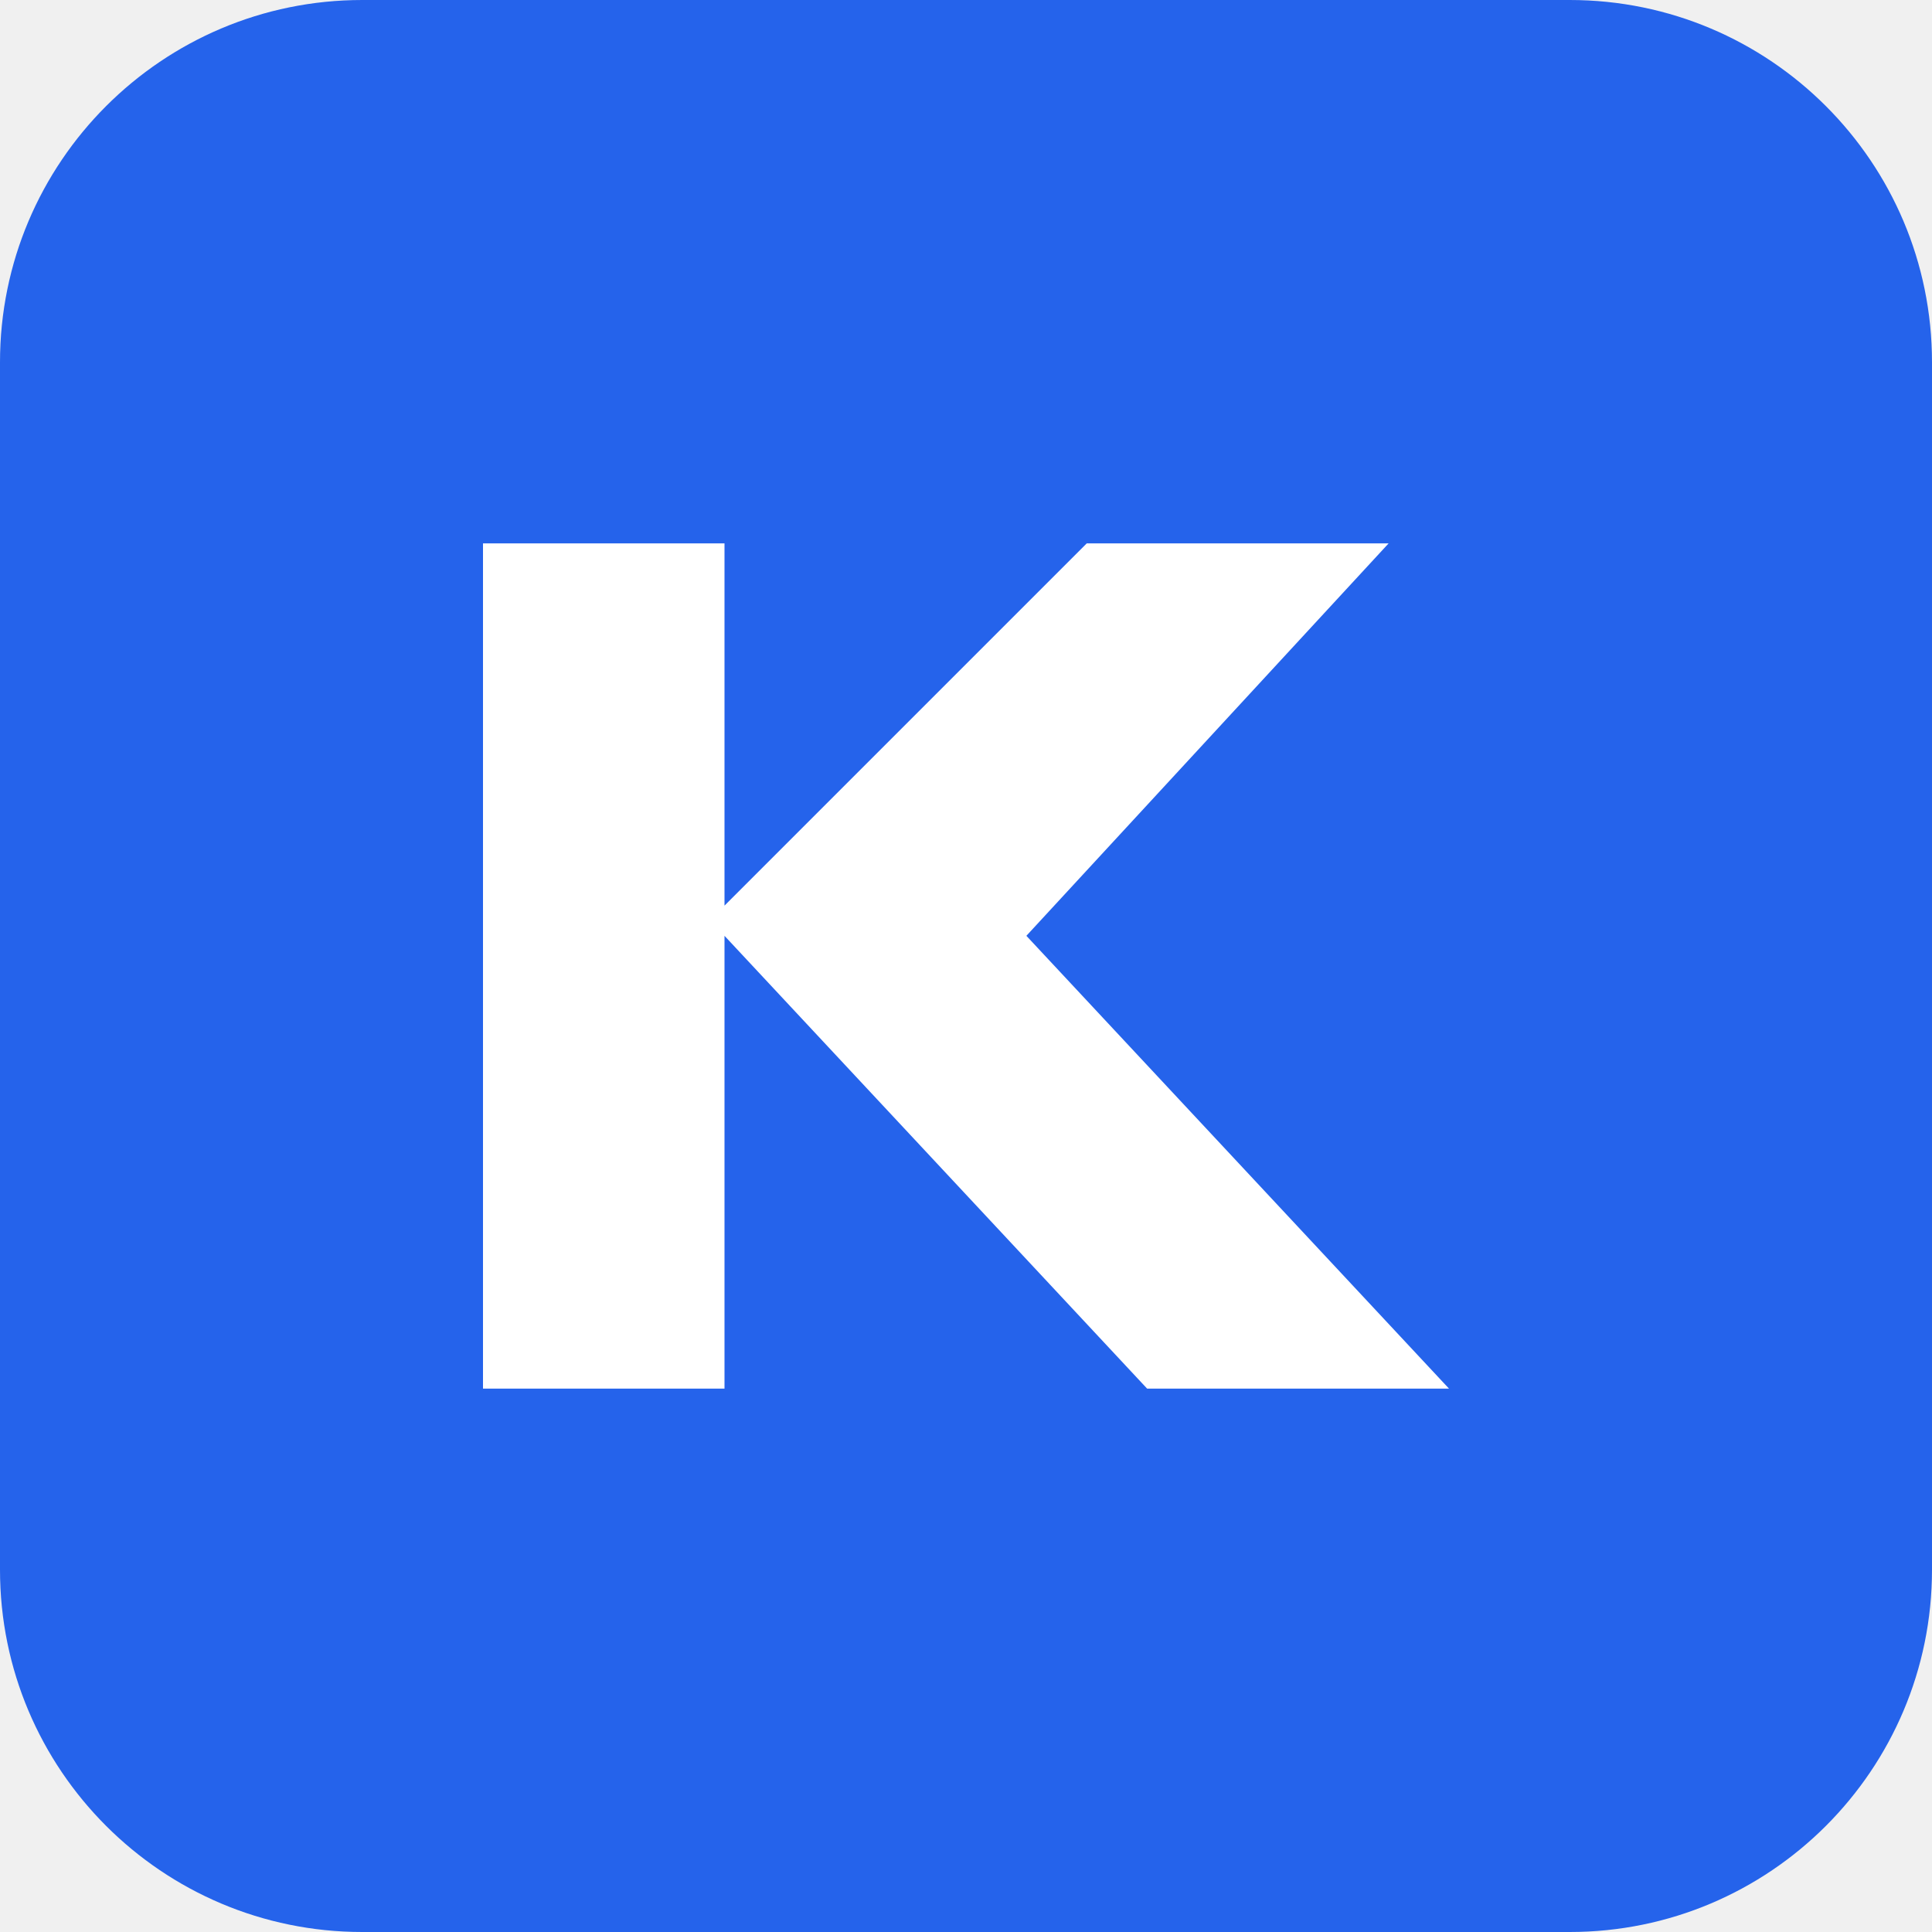
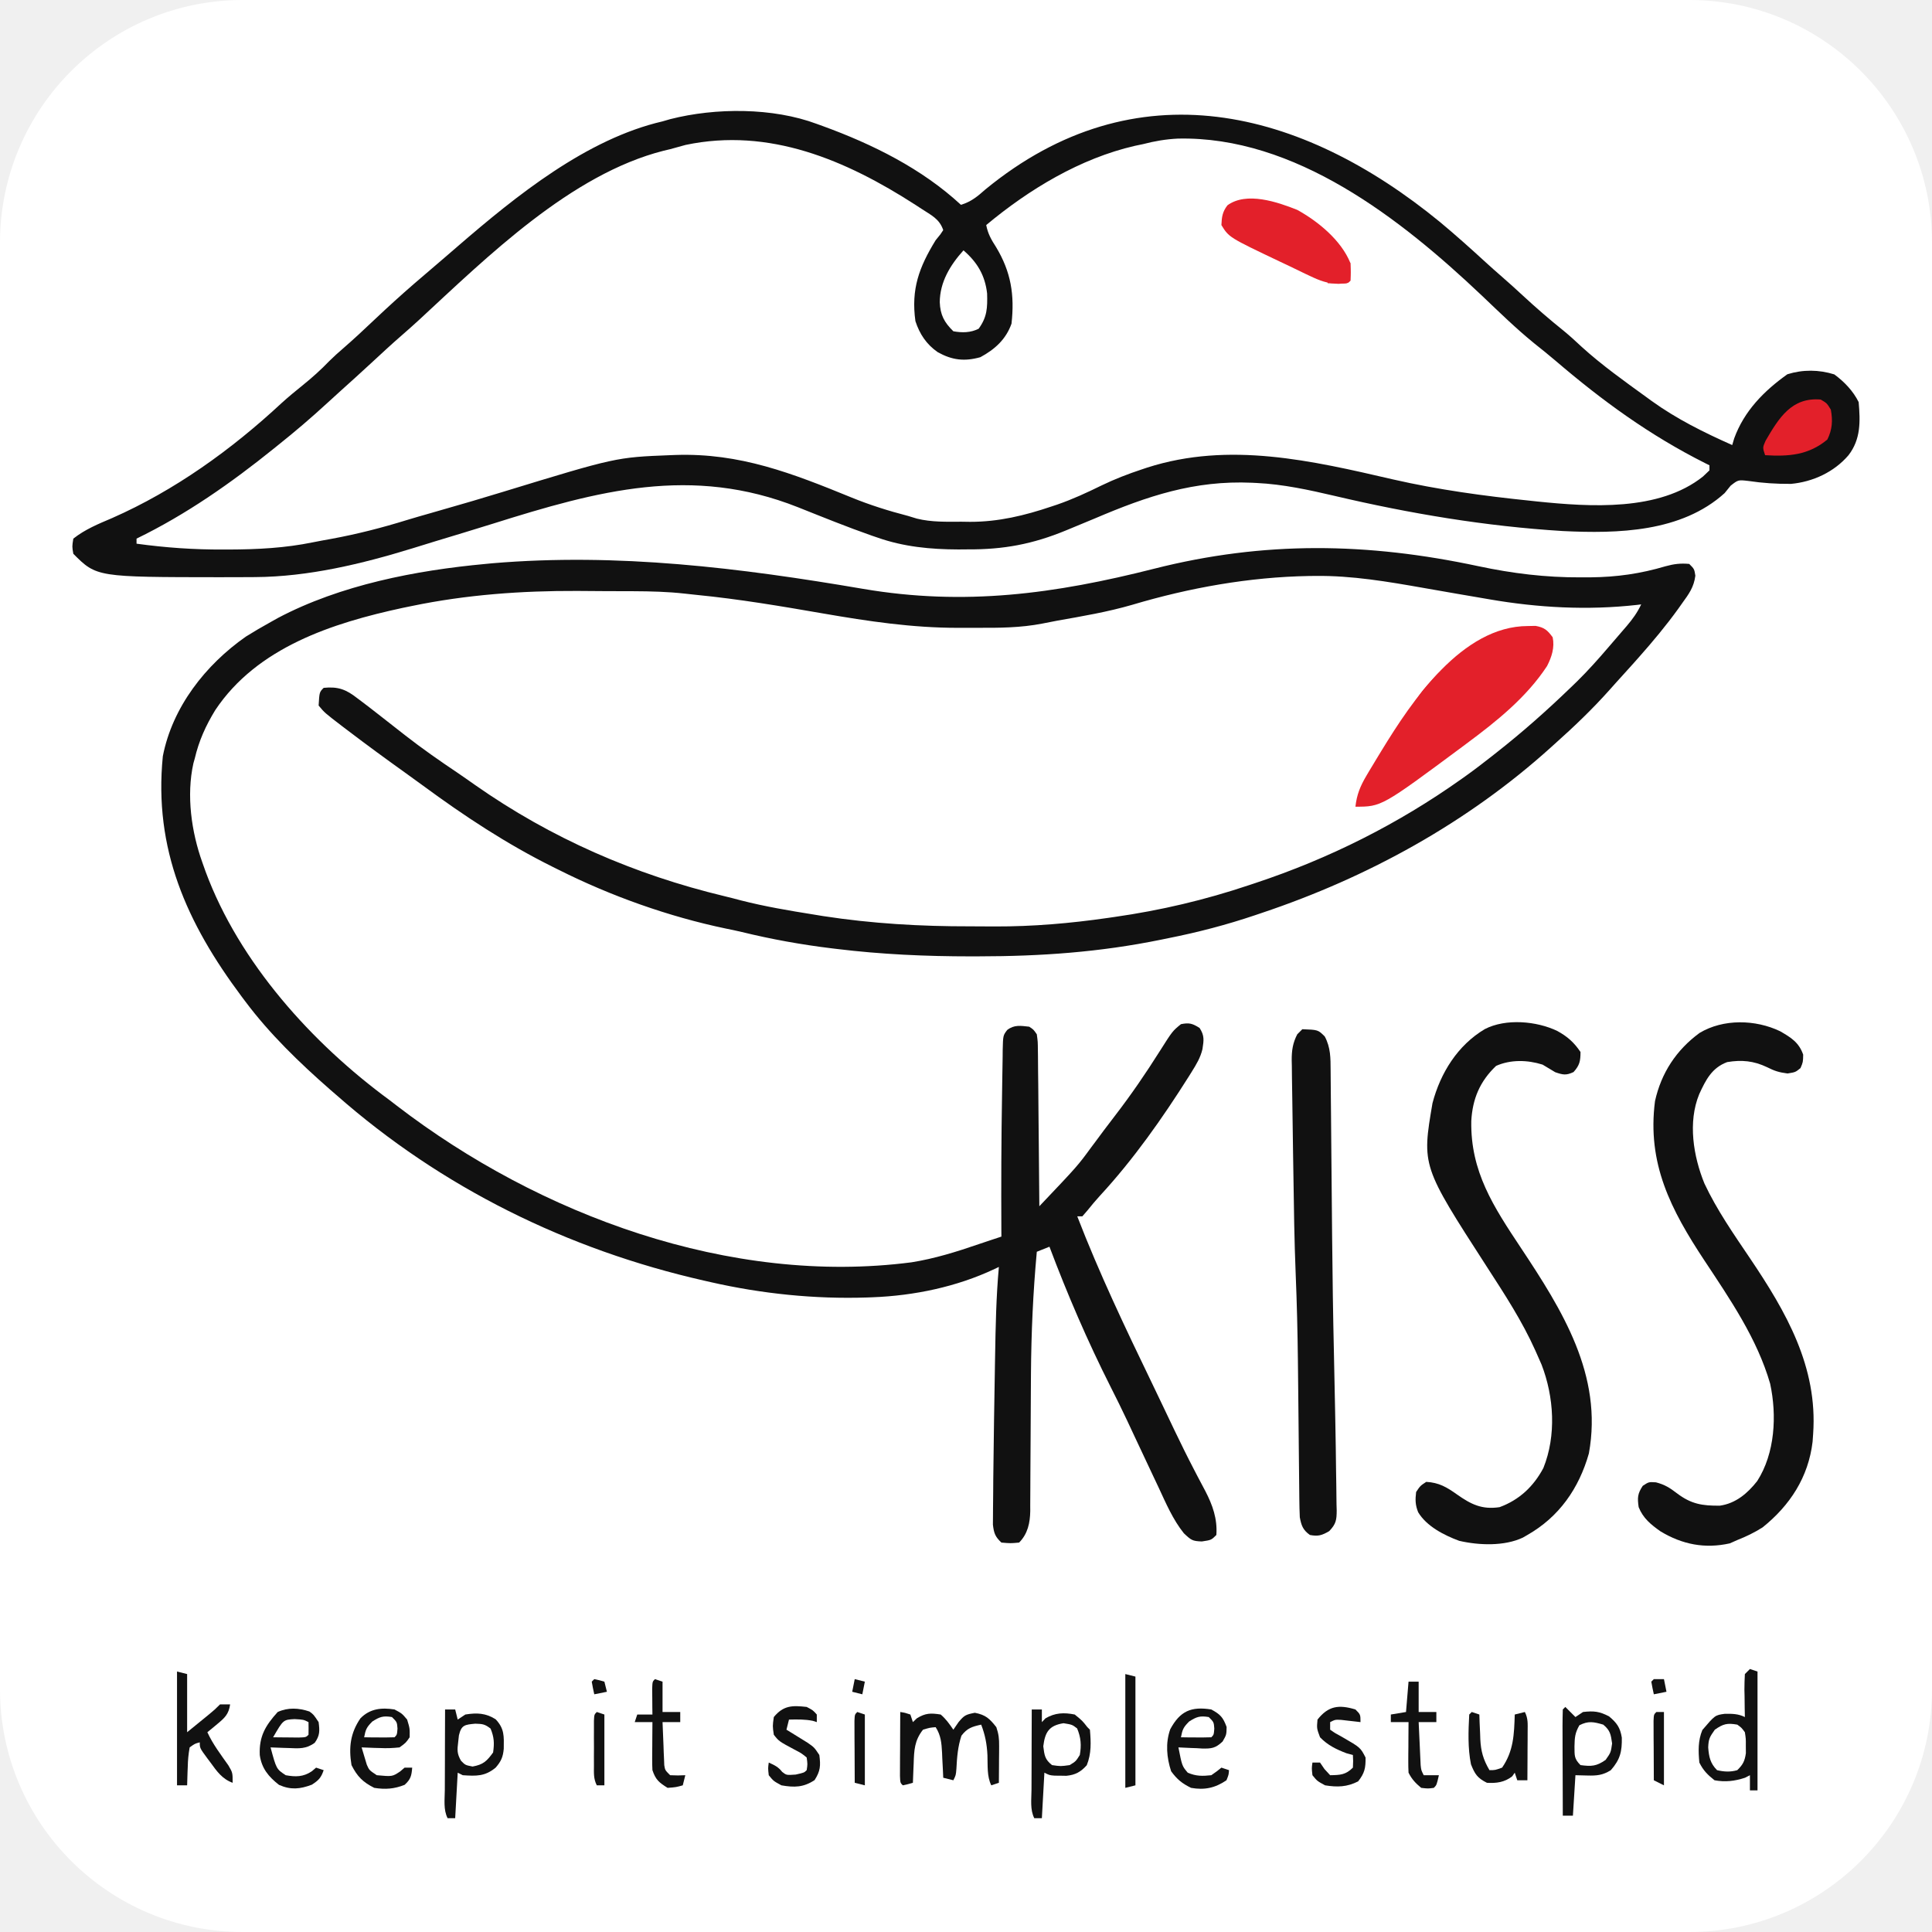
- <svg xmlns="http://www.w3.org/2000/svg" viewBox="0 0 64 64" role="img" aria-labelledby="title">
-   <rect width="64" height="64" rx="12" fill="#2563EB" />
-   <path d="M16 18h8v12l12-12h10L34 31l14 15H38L24 31v15h-8z" fill="#FFFFFF" />
+ <svg xmlns="http://www.w3.org/2000/svg" viewBox="0 0 764 764" role="img" aria-labelledby="title">
+   <rect width="764" height="764" rx="96" fill="#FFFFFF" />
+   <path d="M0 0 C37.29 -1.13 70.74 20.27 98.53 43.16 C98.79 43.37 98.79 43.37 100.15 44.48 C108.71 51.5 116.79 58.99 124.85 66.58 C150.8 90.92 178.64 113.17 210.53 129.16 C207.52 135.54 201.72 137.83 195.34 140.34 C155.06 153.83 101.75 139.15 61.79 129.69 C41.49 124.91 20.11 122.69 -0.47 127.16 C-1.4 127.34 -2.33 127.52 -3.29 127.71 C-15.42 130.38 -27.01 135.41 -38.16 140.78 C-62.2 152.32 -89.85 155.62 -115.39 146.89 C-116.07 146.65 -116.76 146.41 -117.47 146.16 C-117.8 146.04 -117.8 146.04 -119.45 145.48 C-124.18 143.83 -128.83 142.01 -133.47 140.16 C-171.17 125.27 -201.05 121.71 -240.47 132.16 C-240.87 132.26 -240.87 132.26 -242.91 132.79 C-252.02 135.2 -260.94 137.94 -269.85 140.98 C-274.63 142.53 -279.46 143.8 -284.32 145.06 C-289.25 146.34 -294.14 147.75 -299.04 149.16 C-299.94 149.42 -300.85 149.67 -301.78 149.94 C-305.6 151.03 -309.42 152.14 -313.22 153.29 C-319.87 155.28 -326.55 156.89 -333.35 158.28 C-334.11 158.44 -334.88 158.6 -335.67 158.76 C-348.67 161.32 -361.47 162.49 -374.7 162.42 C-376.91 162.41 -379.11 162.42 -381.32 162.43 C-391.49 162.44 -401.4 161.55 -411.47 160.16 C-411.47 159.5 -411.47 158.84 -411.47 158.16 C-410.45 157.65 -409.44 157.14 -408.39 156.61 C-388.46 146.44 -370.62 133.47 -353.47 119.16 C-353.22 118.95 -353.22 118.95 -351.94 117.88 C-344.05 111.34 -336.46 104.52 -328.96 97.53 C-326.8 95.53 -324.61 93.56 -322.41 91.59 C-318.74 88.31 -315.1 84.99 -311.47 81.66 C-302.2 73.14 -292.8 64.8 -283.21 56.64 C-281.6 55.26 -279.99 53.87 -278.39 52.47 C-249.01 26.98 -215.15 0.99 -174.72 0.97 C-173.7 0.96 -172.68 0.94 -171.63 0.93 C-161.51 0.91 -152.2 2.49 -142.72 6.03 C-142.32 6.18 -142.32 6.18 -140.31 6.93 C-123 13.66 -107.25 22.97 -92.47 34.16 C-94.14 38.63 -96.4 42.43 -98.94 46.46 C-102.28 52.33 -104.01 57.32 -103.91 64.09 C-103.9 64.8 -103.9 65.5 -103.89 66.22 C-103.68 72.67 -102.46 76.99 -98.05 81.67 C-93.33 85.92 -88.96 87.66 -82.59 87.47 C-77.32 86.69 -73.06 84.16 -69.6 80.16 C-66.02 75.11 -65.11 71.67 -65.16 65.47 C-65.17 64.75 -65.17 64.03 -65.18 63.29 C-65.39 54.07 -68.22 48.06 -73.17 40.42 C-74.4 38.29 -75.02 36.56 -75.47 34.16 C-57.06 18.92 -35.02 6.11 -11.47 1.16 C-10.76 1.01 -10.05 0.85 -9.32 0.7 C-6.23 0.19 -3.13 0.14 0 0 Z " fill="#FFFFFF" transform="translate(465.4727,54.84375)" />
+   <path d="M0 0 C13.48 2.87 26.62 4.48 40.41 4.42 C41.72 4.42 43.02 4.41 44.37 4.41 C54.84 4.3 64.04 2.99 74.08 0.02 C77.4 -0.89 79.99 -1.21 83.41 -0.89 C85.41 1.11 85.41 1.11 85.83 3.76 C85.25 8.32 83.26 11 80.6 14.67 C80.1 15.37 79.61 16.07 79.1 16.79 C74.23 23.55 68.93 29.88 63.41 36.11 C62.65 36.97 61.89 37.83 61.1 38.71 C58.89 41.19 56.65 43.65 54.41 46.11 C53.57 47.05 52.73 48 51.86 48.97 C45.13 56.51 37.95 63.38 30.41 70.11 C29.83 70.63 29.25 71.15 28.66 71.69 C-4.27 101.42 -43.66 123.06 -85.59 137.11 C-86.47 137.4 -87.35 137.7 -88.25 138.01 C-99.56 141.83 -110.89 144.78 -122.59 147.11 C-123.59 147.31 -124.59 147.52 -125.62 147.73 C-149.78 152.65 -172.94 154.27 -197.53 154.29 C-198.54 154.3 -199.55 154.3 -200.59 154.3 C-218.43 154.3 -236.01 153.52 -253.72 151.36 C-254.07 151.31 -254.07 151.31 -255.86 151.1 C-267.81 149.64 -279.5 147.53 -291.21 144.67 C-293.34 144.17 -295.47 143.71 -297.61 143.29 C-320.19 138.57 -342.99 130.44 -363.59 120.11 C-364.37 119.72 -365.15 119.34 -365.95 118.94 C-384.2 109.87 -400.97 98.82 -417.35 86.75 C-419.6 85.1 -421.86 83.47 -424.12 81.85 C-431.81 76.35 -439.44 70.77 -446.97 65.04 C-447.67 64.51 -448.38 63.97 -449.11 63.42 C-456.22 57.97 -456.22 57.97 -458.59 55.11 C-458.28 49.79 -458.28 49.79 -456.59 48.11 C-450.85 47.53 -447.69 48.77 -443.28 52.23 C-442.69 52.67 -442.1 53.12 -441.49 53.57 C-439.5 55.06 -437.55 56.58 -435.59 58.11 C-434.88 58.66 -434.18 59.21 -433.45 59.78 C-430.44 62.13 -427.43 64.48 -424.42 66.85 C-417.68 72.12 -410.7 76.98 -403.59 81.75 C-401.28 83.32 -399 84.93 -396.71 86.54 C-366.68 107.59 -333.73 121.95 -298.11 130.5 C-295.9 131.03 -293.7 131.6 -291.5 132.19 C-282.09 134.59 -272.56 136.2 -262.97 137.73 C-261.7 137.94 -260.43 138.14 -259.13 138.36 C-239.82 141.34 -220.54 142.46 -201.01 142.42 C-197.72 142.42 -194.44 142.44 -191.15 142.47 C-176.1 142.51 -161.48 141.25 -146.59 139.11 C-146.14 139.04 -146.14 139.04 -143.83 138.71 C-125.55 136.1 -108.09 131.99 -90.59 126.11 C-89.77 125.83 -88.95 125.56 -88.1 125.28 C-58.94 115.61 -31.64 101.92 -6.59 84.11 C-6 83.68 -5.4 83.26 -4.79 82.83 C-1.31 80.34 2.06 77.75 5.41 75.11 C6 74.64 6.6 74.17 7.21 73.69 C17.43 65.66 27.06 57.13 36.41 48.11 C36.82 47.71 36.82 47.71 38.88 45.73 C43.3 41.39 47.39 36.82 51.41 32.11 C52.35 31.02 53.28 29.94 54.22 28.85 C55.22 27.69 56.22 26.52 57.22 25.36 C57.7 24.8 58.18 24.25 58.68 23.67 C61.01 20.93 62.88 18.36 64.41 15.11 C63.84 15.18 63.27 15.25 62.69 15.32 C43.17 17.5 23.7 16.44 4.41 13.11 C2.86 12.84 1.31 12.58 -0.24 12.31 C-1.98 12.01 -3.71 11.72 -5.44 11.42 C-6.33 11.27 -7.22 11.11 -8.13 10.96 C-12.61 10.19 -17.08 9.42 -21.55 8.62 C-35.67 6.13 -50.02 3.67 -64.4 3.86 C-64.82 3.86 -64.82 3.86 -66.91 3.88 C-90.6 4.3 -114.19 8.52 -136.88 15.28 C-146.58 18.1 -156.58 19.79 -166.53 21.55 C-168.48 21.91 -170.43 22.28 -172.38 22.69 C-180.97 24.37 -189.45 24.41 -198.17 24.37 C-200.69 24.36 -203.21 24.37 -205.73 24.38 C-223.84 24.4 -241.23 21.79 -259.04 18.71 C-275.67 15.83 -292.28 13.01 -309.09 11.36 C-310.66 11.2 -312.24 11.03 -313.81 10.85 C-320.56 10.09 -327.26 9.93 -334.05 9.9 C-334.64 9.9 -334.64 9.9 -337.64 9.89 C-340.15 9.88 -342.65 9.87 -345.16 9.87 C-348.89 9.86 -352.62 9.83 -356.36 9.79 C-378.29 9.7 -400.14 11.27 -421.65 15.73 C-422.88 15.98 -424.1 16.24 -425.36 16.49 C-453.13 22.48 -482.93 32.09 -499.47 56.92 C-503.26 63.12 -505.93 69.04 -507.59 76.11 C-507.76 76.71 -507.93 77.32 -508.11 77.95 C-510.94 90.61 -508.9 105.09 -504.59 117.11 C-504.16 118.34 -503.72 119.56 -503.27 120.83 C-489.91 156.85 -461.19 188.65 -430.59 211.11 C-430.1 211.49 -430.1 211.49 -427.59 213.42 C-371.29 256.62 -295.76 284.59 -224.12 275.28 C-215.01 273.83 -206.3 271.11 -197.59 268.11 C-195.94 267.55 -194.28 267 -192.63 266.45 C-191.86 266.19 -191.09 265.94 -190.3 265.68 C-189.74 265.49 -189.17 265.3 -188.59 265.11 C-188.59 264.69 -188.59 264.69 -188.61 262.61 C-188.7 244.62 -188.64 226.63 -188.33 208.64 C-188.29 206.62 -188.27 204.6 -188.24 202.57 C-188.21 199.72 -188.16 196.87 -188.1 194.01 C-188.1 193.16 -188.09 192.3 -188.08 191.41 C-187.94 185.56 -187.94 185.56 -186.28 183.39 C-183.48 181.26 -180.97 181.74 -177.59 182.11 C-175.9 183.22 -175.9 183.22 -174.59 185.11 C-174.19 188.05 -174.19 188.05 -174.16 191.69 C-174.15 192.35 -174.14 193.02 -174.13 193.7 C-174.1 195.89 -174.09 198.08 -174.08 200.27 C-174.06 201.8 -174.04 203.32 -174.02 204.84 C-173.98 208.84 -173.95 212.84 -173.92 216.84 C-173.89 220.92 -173.85 225 -173.8 229.08 C-173.71 237.09 -173.65 245.1 -173.59 253.11 C-158.43 237.14 -158.43 237.14 -152.97 229.67 C-152.44 228.97 -151.91 228.26 -151.37 227.54 C-150.3 226.09 -149.22 224.65 -148.15 223.2 C-146.64 221.18 -145.11 219.18 -143.57 217.18 C-137.26 208.97 -131.47 200.52 -125.95 191.76 C-120.93 183.83 -120.93 183.83 -117.59 181.11 C-114.3 180.45 -113.05 180.82 -110.22 182.61 C-108.23 185.66 -108.55 187.48 -109.09 191 C-109.89 194.35 -111.46 196.94 -113.28 199.86 C-113.67 200.48 -114.06 201.11 -114.46 201.75 C-124.89 218.28 -136.35 234.57 -149.61 248.94 C-151.33 250.82 -152.94 252.74 -154.53 254.73 C-155.21 255.52 -155.89 256.3 -156.59 257.11 C-157.25 257.11 -157.91 257.11 -158.59 257.11 C-149.91 279.59 -139.59 301.26 -129.11 322.95 C-127.58 326.12 -126.07 329.29 -124.55 332.47 C-124.3 332.99 -124.3 332.99 -123.04 335.64 C-122.04 337.73 -121.04 339.82 -120.05 341.91 C-117.58 347.06 -115.07 352.16 -112.43 357.22 C-111.92 358.2 -111.41 359.18 -110.89 360.19 C-109.93 362.03 -108.96 363.86 -107.98 365.68 C-105.08 371.27 -103.13 376.7 -103.59 383.11 C-105.59 385.11 -105.59 385.11 -109.34 385.67 C-113.07 385.53 -113.51 385.19 -116.43 382.44 C-120.81 376.98 -123.53 370.53 -126.47 364.23 C-127.09 362.92 -127.71 361.61 -128.33 360.3 C-130.1 356.57 -131.85 352.84 -133.59 349.11 C-134.39 347.4 -135.19 345.69 -136 343.99 C-136.97 341.92 -137.94 339.86 -138.9 337.79 C-140.99 333.33 -143.18 328.93 -145.4 324.54 C-154.51 306.49 -162.47 288.03 -169.59 269.11 C-171.24 269.77 -172.89 270.43 -174.59 271.11 C-176.07 287.13 -176.78 303.05 -176.9 319.13 C-176.91 320 -176.91 320.86 -176.92 321.75 C-176.98 329.84 -177.02 337.93 -177.05 346.01 C-177.06 350.49 -177.09 354.97 -177.13 359.45 C-177.14 361.14 -177.15 362.83 -177.15 364.51 C-177.15 366.85 -177.17 369.19 -177.19 371.53 C-177.19 372.21 -177.18 372.89 -177.18 373.59 C-177.25 378.28 -178.16 382.67 -181.59 386.11 C-184.97 386.42 -184.97 386.42 -188.59 386.11 C-191.06 383.8 -191.56 382.38 -191.95 379.01 C-191.94 378.39 -191.94 378.39 -191.92 375.27 C-191.92 374.57 -191.92 373.88 -191.91 373.16 C-191.91 370.83 -191.87 368.5 -191.84 366.17 C-191.83 364.51 -191.82 362.86 -191.81 361.2 C-191.76 355.5 -191.68 349.8 -191.59 344.11 C-191.56 341.85 -191.53 339.6 -191.5 337.35 C-191.39 330.27 -191.28 323.19 -191.15 316.11 C-191.13 314.97 -191.11 313.83 -191.09 312.65 C-190.89 300.78 -190.67 288.94 -189.59 277.11 C-190.15 277.37 -190.7 277.64 -191.28 277.91 C-206.24 284.98 -223.09 288.48 -239.59 289.11 C-240.29 289.13 -240.99 289.16 -241.72 289.19 C-262.4 289.88 -283.41 287.71 -303.59 283.11 C-304.44 282.92 -305.28 282.73 -306.15 282.53 C-360.17 270.26 -409.98 245.77 -451.59 209.11 C-452.39 208.42 -453.19 207.73 -454.01 207.02 C-466.08 196.45 -477.97 184.98 -487.59 172.11 C-488.09 171.44 -488.59 170.77 -489.11 170.09 C-510.74 141.11 -523.86 111.89 -520.2 75.15 C-516.41 55.69 -503.31 39 -487.35 27.84 C-484.14 25.83 -480.9 23.94 -477.59 22.11 C-476.64 21.57 -475.68 21.04 -474.7 20.49 C-450.01 7.44 -420.19 1.65 -392.59 -0.89 C-392.15 -0.94 -392.15 -0.94 -389.91 -1.15 C-340.39 -5.33 -291.98 0.66 -243.29 8.97 C-203.13 15.81 -167.45 10.97 -128.09 0.98 C-84.61 -10.03 -43.78 -9.36 0 0 Z " fill="#111111" transform="translate(584.5911,223.8931)" />
+   <path d="M0 0 C6.16 5.13 12.12 10.47 18.03 15.89 C20.14 17.82 22.28 19.72 24.44 21.59 C27.27 24.04 30.03 26.56 32.78 29.1 C38 33.94 43.34 38.54 48.89 43 C51.33 45.01 53.63 47.11 55.94 49.28 C63.94 56.55 72.77 62.82 81.5 69.15 C82.19 69.65 82.87 70.15 83.57 70.66 C93.59 77.88 104.24 83.13 115.5 88.15 C115.76 87.28 116.02 86.41 116.28 85.52 C120.22 74.67 128.09 66.71 137.32 60.15 C143.42 58.24 149.79 58.3 155.88 60.21 C159.83 63.13 163.29 66.72 165.5 71.15 C166.17 78.85 166.36 85.83 161.5 92.15 C155.8 98.83 147.41 102.7 138.75 103.5 C133.03 103.54 127.53 103.19 121.88 102.34 C117.85 101.88 117.85 101.88 114.88 104.21 C114.1 105.18 113.31 106.15 112.5 107.15 C95.4 122.64 70.25 123.21 48.5 122.15 C17.95 120.27 -11.96 115.25 -41.73 108.25 C-51.83 105.89 -62.12 103.64 -72.5 103.15 C-73.14 103.12 -73.78 103.09 -74.44 103.05 C-97.19 102.05 -115.75 108.3 -136.5 117.15 C-139.66 118.47 -142.83 119.78 -146 121.09 C-146.34 121.23 -146.34 121.23 -148.08 121.95 C-161.13 127.32 -172.64 129.49 -186.81 129.4 C-188.04 129.41 -189.27 129.42 -190.53 129.43 C-201.5 129.4 -212.17 128.39 -222.56 124.71 C-223.28 124.47 -224 124.22 -224.75 123.97 C-234.59 120.52 -244.25 116.6 -253.93 112.74 C-295.92 96.09 -332.96 106.14 -374.71 119.28 C-382.32 121.66 -389.96 123.96 -397.59 126.27 C-400.51 127.16 -403.42 128.06 -406.33 128.97 C-426.39 135.14 -447.53 140.24 -468.62 140.36 C-469.48 140.36 -470.33 140.37 -471.22 140.38 C-473.98 140.39 -476.74 140.4 -479.5 140.4 C-480.44 140.4 -481.38 140.4 -482.34 140.41 C-531.28 140.37 -531.28 140.37 -540.5 131.15 C-541 128.28 -541 128.28 -540.5 125.15 C-535.84 121.47 -530.61 119.34 -525.18 117.03 C-500.42 106.13 -477.93 89.94 -458.16 71.56 C-455.43 69.09 -452.62 66.77 -449.75 64.46 C-446.03 61.46 -442.59 58.38 -439.28 54.93 C-437.51 53.17 -435.68 51.54 -433.79 49.91 C-429.59 46.26 -425.53 42.48 -421.5 38.65 C-416.26 33.7 -410.95 28.86 -405.5 24.15 C-405.21 23.91 -405.21 23.91 -403.76 22.66 C-400.28 19.66 -396.78 16.67 -393.29 13.69 C-391.61 12.25 -389.94 10.8 -388.27 9.36 C-365.3 -10.46 -337.54 -32.89 -307.5 -39.85 C-306.48 -40.14 -305.47 -40.44 -304.43 -40.74 C-286.53 -45.3 -263.86 -45.34 -246.5 -38.85 C-245.72 -38.57 -244.95 -38.29 -244.15 -38 C-224.49 -30.84 -204.97 -21.19 -189.5 -6.85 C-185.43 -8.08 -182.94 -10.18 -179.8 -12.96 C-120.35 -61.73 -54.81 -44.96 0 0 Z M-117.5 -30.85 C-118.55 -30.63 -119.61 -30.4 -120.7 -30.18 C-142.33 -25.21 -162.57 -12.98 -179.5 1.15 C-178.85 4.57 -177.5 6.93 -175.62 9.84 C-169.7 19.65 -168.23 28.79 -169.5 40.15 C-171.7 46.35 -176.09 50.31 -181.81 53.4 C-188.15 55.17 -193 54.57 -198.67 51.42 C-203.13 48.32 -205.81 44.3 -207.5 39.15 C-209.26 26.5 -206.05 17.82 -199.5 7.15 C-199.2 6.78 -199.2 6.78 -197.67 4.89 C-197.48 4.6 -197.48 4.6 -196.5 3.15 C-197.99 -1.33 -201.27 -2.75 -205.12 -5.29 C-205.92 -5.81 -206.71 -6.33 -207.54 -6.87 C-234.91 -24.51 -265.25 -37.51 -298.37 -30.54 C-300.42 -30 -302.46 -29.44 -304.5 -28.85 C-305.32 -28.65 -306.15 -28.46 -307 -28.26 C-343.74 -18.96 -376.81 13.71 -403.84 38.71 C-406.01 40.7 -408.2 42.66 -410.43 44.59 C-414.56 48.17 -418.56 51.89 -422.57 55.6 C-426.7 59.42 -430.85 63.19 -435.04 66.94 C-436.76 68.49 -438.47 70.05 -440.17 71.61 C-446.43 77.37 -452.85 82.85 -459.5 88.15 C-460.02 88.57 -460.53 88.99 -461.07 89.42 C-478.06 103.12 -495.82 115.58 -515.5 125.15 C-515.5 125.81 -515.5 126.47 -515.5 127.15 C-504.02 128.73 -492.77 129.52 -481.18 129.46 C-480.42 129.46 -479.66 129.46 -478.88 129.46 C-467.66 129.42 -456.79 128.87 -445.77 126.61 C-443.33 126.12 -440.89 125.68 -438.45 125.24 C-428.23 123.36 -418.35 120.83 -408.43 117.75 C-405.47 116.84 -402.48 116 -399.5 115.15 C-394.45 113.71 -389.41 112.26 -384.37 110.78 C-383.66 110.57 -382.95 110.36 -382.22 110.15 C-378.4 109.02 -374.59 107.88 -370.78 106.71 C-325.88 92.99 -325.88 92.99 -304.5 92.15 C-303.81 92.13 -303.12 92.1 -302.41 92.07 C-276.83 91.2 -256.11 99.36 -232.84 108.86 C-225.52 111.85 -218.15 114.17 -210.5 116.15 C-209.31 116.51 -208.13 116.87 -206.91 117.24 C-201.12 118.67 -195.24 118.48 -189.31 118.46 C-188.17 118.48 -187.02 118.5 -185.85 118.51 C-174.64 118.52 -164.31 116.02 -153.75 112.46 C-152.99 112.21 -152.23 111.96 -151.46 111.7 C-145.38 109.6 -139.67 106.96 -133.91 104.13 C-128.72 101.62 -123.47 99.59 -118 97.78 C-117.28 97.54 -116.56 97.3 -115.82 97.05 C-83.42 86.66 -50.78 94.3 -18.62 101.74 C-0.68 105.83 17.21 108.27 35.5 110.15 C36.48 110.26 37.45 110.36 38.46 110.47 C59.2 112.58 86.53 114.48 103.95 100.58 C104.79 99.78 105.63 98.98 106.5 98.15 C106.5 97.49 106.5 96.83 106.5 96.15 C105.95 95.88 105.4 95.6 104.83 95.32 C82.91 84.31 64.15 70.65 45.57 54.75 C42.85 52.43 40.06 50.19 37.25 47.96 C29.94 42.02 23.22 35.43 16.39 28.94 C-15.65 -1.4 -57.4 -34.1 -103.75 -33.04 C-108.54 -32.8 -112.87 -32.05 -117.5 -30.85 Z " fill="#111111" transform="translate(569.4961,87.84766)" />
+   <path d="M0 0 C4.27 2.48 7.42 4.37 9.12 9.26 C9.06 12.2 9.06 12.2 8.06 14.57 C6.06 16.2 6.06 16.2 2.93 16.7 C-0.53 16.25 -2.18 15.71 -5.19 14.2 C-10.44 11.7 -15.21 11.24 -20.94 12.2 C-27.02 14.47 -29.4 19.24 -32 24.89 C-36.54 35.96 -34.32 49.43 -29.94 60.2 C-25.03 70.67 -18.38 80.2 -11.93 89.76 C2.39 111 14.91 132.7 13.06 159.2 C12.99 160.23 12.92 161.25 12.84 162.31 C11.19 176.36 3.89 187.51 -6.94 196.2 C-10.17 198.24 -13.39 199.81 -16.94 201.2 C-17.91 201.63 -18.88 202.07 -19.88 202.51 C-29.73 204.72 -38.69 202.97 -47.3 197.77 C-51.08 195.11 -54.19 192.59 -55.94 188.2 C-56.47 184.5 -56.4 182.89 -54.32 179.76 C-51.94 178.2 -51.94 178.2 -49.11 178.38 C-45.63 179.28 -43.65 180.53 -40.82 182.7 C-35.2 186.97 -30.83 187.68 -23.83 187.61 C-17.57 186.73 -12.89 182.75 -9.07 177.89 C-1.99 166.86 -1.25 151.88 -3.94 139.39 C-9.06 121.6 -19.84 105.92 -29.94 90.65 C-43.23 70.54 -52.67 52.3 -49.48 27.63 C-47.01 16.48 -41.03 7.38 -31.84 0.66 C-22.47 -4.96 -9.74 -4.68 0 0 Z " fill="#111111" transform="translate(703.9414,407.8008)" />
+   <path d="M0 0 C4.01 2.19 6.62 4.51 9.19 8.31 C9.19 11.89 8.85 13.58 6.44 16.25 C3.49 17.64 2.25 17.36 -0.81 16.31 C-2.49 15.33 -4.16 14.33 -5.81 13.31 C-11.8 11.42 -18.46 11.27 -24.19 13.81 C-30.6 19.92 -33.51 26.82 -34 35.61 C-34.36 55.63 -25.19 69.49 -14.44 85.69 C1.94 110.36 18.15 136.12 12.5 167.08 C8.56 180.94 0.72 192.17 -11.81 199.31 C-12.11 199.48 -12.11 199.48 -13.61 200.35 C-20.94 203.82 -31.03 203.42 -38.79 201.62 C-44.73 199.42 -51.67 195.9 -55.01 190.31 C-56.16 187.45 -56.19 185.36 -55.81 182.31 C-54.19 179.88 -54.19 179.88 -51.81 178.31 C-46.75 178.59 -43.71 180.41 -39.62 183.31 C-34.04 187.24 -29.77 189.35 -22.81 188.31 C-14.99 185.44 -9.37 180.12 -5.49 172.83 C-0.31 159.98 -1.29 144.67 -6.21 131.94 C-6.74 130.74 -7.27 129.54 -7.81 128.31 C-8.09 127.69 -8.36 127.07 -8.64 126.43 C-13.89 114.71 -20.85 104.06 -27.81 93.31 C-53.58 53.4 -53.58 53.4 -49.34 28.54 C-46.17 16.52 -39.36 5.64 -28.64 -0.74 C-20.37 -5.01 -8.16 -3.93 0 0 Z " fill="#111111" transform="translate(615.8125,407.6875)" />
+   <path d="M0 0 C6.23 0.23 6.23 0.23 8.88 2.88 C11.22 7.31 11.16 11.38 11.19 16.27 C11.2 17.12 11.21 17.96 11.21 18.84 C11.24 21.66 11.26 24.49 11.28 27.32 C11.3 29.31 11.32 31.3 11.34 33.29 C11.38 37.51 11.41 41.74 11.45 45.97 C11.53 56.92 11.64 67.86 11.75 78.8 C11.76 79.87 11.77 80.95 11.78 82.05 C11.93 97.49 12.14 112.93 12.5 128.37 C12.66 135.66 12.81 142.95 12.95 150.25 C12.98 152.16 13.02 154.08 13.06 156 C13.18 162.15 13.28 168.31 13.34 174.47 C13.36 176.38 13.39 178.29 13.43 180.2 C13.49 182.79 13.51 185.37 13.52 187.96 C13.53 188.34 13.53 188.34 13.59 190.27 C13.58 194.1 13.32 195.66 10.63 198.48 C7.71 200.17 6.31 200.61 3 200 C0.23 198.02 -0.39 196.27 -1 193 C-1.11 190.58 -1.17 188.15 -1.19 185.72 C-1.2 184.99 -1.21 184.27 -1.21 183.52 C-1.23 181.94 -1.25 180.35 -1.26 178.77 C-1.28 176.24 -1.31 173.71 -1.34 171.17 C-1.4 165.76 -1.45 160.35 -1.5 154.94 C-1.57 147.88 -1.64 140.83 -1.72 133.78 C-1.72 133.34 -1.72 133.34 -1.75 131.15 C-1.88 119.67 -2.15 108.2 -2.63 96.73 C-3.17 83.64 -3.34 70.55 -3.53 57.45 C-3.57 54.75 -3.62 52.04 -3.66 49.33 C-3.77 42.32 -3.87 35.32 -3.96 28.31 C-4 25.3 -4.05 22.28 -4.1 19.27 C-4.12 17.65 -4.13 16.03 -4.15 14.41 C-4.17 13.71 -4.18 13.01 -4.2 12.29 C-4.22 8.41 -3.79 5.46 -2 2 C-1.34 1.34 -0.68 0.68 0 0 Z " fill="#111111" transform="translate(515,407)" />
+   <path d="M0 0 C1 -0.02 2.01 -0.04 3.04 -0.06 C6.54 0.57 7.72 1.61 9.81 4.44 C10.65 8.48 9.44 12.21 7.59 15.82 C-0.56 28.23 -12.39 37.69 -24.19 46.44 C-24.76 46.86 -25.33 47.29 -25.91 47.73 C-57.86 71.44 -57.86 71.44 -68.19 71.44 C-67.65 66.66 -66.31 63.38 -63.88 59.25 C-63.53 58.66 -63.18 58.07 -62.83 57.47 C-61.63 55.45 -60.41 53.44 -59.19 51.44 C-58.72 50.67 -58.25 49.89 -57.76 49.1 C-45.89 29.67 -26.06 0.03 0 0 Z " fill="#E3202A" transform="translate(604.1875,247.5625)" />
+   <path d="M0 0 C8.26 4.56 17.36 12.01 21 21 C21.19 24.69 21.19 24.69 21 28 C20 29 20 29 16.38 29.24 C12.05 29.18 8.9 27.99 4.97 26.11 C4.34 25.81 3.71 25.52 3.05 25.21 C1.05 24.26 -0.94 23.28 -2.94 22.31 C-4.27 21.68 -5.6 21.05 -6.94 20.42 C-27.01 10.87 -27.01 10.87 -30 6 C-29.87 2.78 -29.59 0.78 -27.62 -1.81 C-20.09 -7.32 -7.85 -3.14 0 0 Z " fill="#E3202A" transform="translate(513,83)" />
+   <path d="M0 0 C0.99 0.33 1.98 0.66 3 1 C3 16.51 3 32.02 3 48 C2.01 48 1.02 48 0 48 C0 46.02 0 44.04 0 42 C-0.64 42.33 -1.28 42.66 -1.94 43 C-6.03 44.34 -9.74 44.78 -14 44 C-16.76 41.82 -18.44 40.13 -20 37 C-20.42 32.48 -20.56 28.35 -18.81 24.12 C-13.8 18.25 -13.8 18.25 -9.97 17.72 C-7.06 17.68 -4.63 17.68 -2 19 C-2.02 17.8 -2.05 16.59 -2.07 15.35 C-2.09 13.78 -2.11 12.2 -2.12 10.62 C-2.14 9.83 -2.16 9.04 -2.18 8.22 C-2.19 6.15 -2.1 4.07 -2 2 C-1.34 1.34 -0.68 0.68 0 0 Z " fill="#111111" transform="translate(692,660)" />
+   <path d="M0 0 C1.32 1.32 2.64 2.64 4 4 C4.99 3.34 5.98 2.68 7 2 C11.26 1.52 13.49 1.73 17.31 3.75 C20.39 6.33 21.71 8.18 22.34 12.15 C22.43 17.59 21.73 20.75 18 25 C14.85 27 12.45 27.22 8.75 27.12 C7.18 27.08 5.62 27.04 4 27 C3.67 32.28 3.34 37.56 3 43 C1.68 43 0.36 43 -1 43 C-1.02 37.04 -1.04 31.07 -1.05 25.11 C-1.06 23.08 -1.07 21.05 -1.08 19.02 C-1.09 16.11 -1.09 13.2 -1.1 10.29 C-1.1 9.83 -1.1 9.83 -1.11 7.52 C-1.11 5.34 -1.06 3.17 -1 1 C-0.67 0.67 -0.34 0.34 0 0 Z " fill="#111111" transform="translate(619,675)" />
+   <path d="M0 0 C1.32 0 2.64 0 4 0 C4 1.65 4 3.3 4 5 C4.47 4.5 4.95 4.01 5.44 3.5 C9.22 1.29 12.73 1.15 17 2 C20 4.44 20 4.44 22 7 C22.33 7.33 22.66 7.66 23 8 C23.43 12.9 23.62 17.48 21.75 22.06 C19.36 24.71 17.28 25.87 13.71 26.23 C12.94 26.22 12.17 26.2 11.38 26.19 C10.6 26.18 9.82 26.17 9.02 26.17 C7 26 7 26 5 25 C4.67 30.94 4.34 36.88 4 43 C3.01 43 2.02 43 1 43 C-0.72 39.56 -0.12 35.62 -0.1 31.84 C-0.1 30.93 -0.09 30.02 -0.09 29.09 C-0.09 26.18 -0.08 23.28 -0.06 20.38 C-0.06 18.41 -0.05 16.44 -0.05 14.48 C-0.04 9.65 -0.02 4.83 0 0 Z " fill="#111111" transform="translate(408,676)" />
+   <path d="M0 0 C1.32 0 2.64 0 4 0 C4.33 1.32 4.66 2.64 5 4 C5.99 3.34 6.98 2.68 8 2 C12.59 1.26 16.02 1.39 20 3.88 C23.52 7.61 23.28 10.57 23.21 15.52 C22.93 18.77 22.15 20.55 20 23 C15.75 26.52 12.29 26.35 7 26 C6.34 25.67 5.68 25.34 5 25 C4.67 30.94 4.34 36.88 4 43 C3.01 43 2.02 43 1 43 C-0.72 39.56 -0.12 35.62 -0.1 31.84 C-0.1 30.93 -0.09 30.02 -0.09 29.09 C-0.09 26.18 -0.08 23.28 -0.06 20.38 C-0.06 18.41 -0.05 16.44 -0.05 14.48 C-0.04 9.65 -0.02 4.83 0 0 Z " fill="#111111" transform="translate(176,676)" />
+   <path d="M0 0 C1.94 0.31 1.94 0.31 4 1 C4.33 1.99 4.66 2.98 5 4 C5.52 3.5 6.03 3.01 6.56 2.5 C9.99 0.39 12.04 0.38 16 1 C18.12 2.83 19.39 4.66 21 7 C21.68 6.01 22.36 5.02 23.06 4 C25.32 1.31 25.83 1.03 29.5 0.31 C33.83 1.16 35.29 2.58 38 6 C38.94 8.82 39.12 10.53 39.1 13.45 C39.09 14.3 39.09 15.14 39.09 16.02 C39.08 16.46 39.08 16.46 39.06 18.69 C39.06 19.58 39.05 20.47 39.05 21.39 C39.04 23.6 39.02 25.8 39 28 C38.01 28.33 37.02 28.66 36 29 C34.22 25.43 34.63 21.07 34.48 17.12 C34.27 12.75 33.6 9.12 32 5 C28.38 5.8 26.47 6.38 24.19 9.38 C22.76 13.74 22.45 17.82 22.21 22.39 C22 25 22 25 21 27 C19.68 26.67 18.36 26.34 17 26 C16.98 25.45 16.98 25.45 16.85 22.64 C16.78 21.18 16.7 19.71 16.62 18.25 C16.59 17.52 16.56 16.79 16.53 16.04 C16.33 12.26 16.08 9.22 14 6 C11.69 6.19 11.69 6.19 9 7 C5.63 11.22 5.47 15.14 5.31 20.31 C5.28 21.05 5.24 21.79 5.21 22.56 C5.13 24.37 5.06 26.19 5 28 C3.06 28.56 3.06 28.56 1 29 C0 28 0 28 -0.11 25.32 C-0.11 24.15 -0.1 22.98 -0.1 21.78 C-0.09 20.52 -0.09 19.26 -0.09 17.96 C-0.08 16.62 -0.07 15.28 -0.06 13.94 C-0.06 12.59 -0.05 11.25 -0.05 9.9 C-0.04 6.6 -0.02 3.3 0 0 Z " fill="#111111" transform="translate(356,677)" />
+   <path d="M0 0 C5.44 4.69 8.53 9.85 9.35 17.07 C9.5 22.7 9.39 26.33 6 31 C2.8 32.6 -0.53 32.63 -4 32 C-7.64 28.45 -9.17 25.51 -9.38 20.5 C-9.31 12.5 -5.26 5.85 0 0 Z " fill="#FFFFFF" transform="translate(381,99)" />
+   <path d="M0 0 C2.94 1.56 2.94 1.56 5 4 C6.06 7.5 6.06 7.5 6 11 C4.48 13.2 4.48 13.2 2 15 C-0.74 15.29 -3.04 15.38 -5.75 15.25 C-6.45 15.23 -7.14 15.21 -7.86 15.2 C-9.58 15.15 -11.29 15.08 -13 15 C-12.58 16.46 -12.14 17.92 -11.69 19.38 C-11.44 20.19 -11.2 21 -10.95 21.84 C-10 24 -10 24 -7 26 C-0.84 26.56 -0.84 26.56 2.25 24.5 C2.83 24 3.41 23.51 4 23 C4.99 23 5.98 23 7 23 C6.74 26.21 6.43 27.61 4 29.81 C-0.11 31.44 -3.64 31.69 -8 31 C-12.52 28.74 -14.75 26.47 -17 22 C-18.15 15.05 -17.47 9.36 -13.48 3.52 C-9.73 -0.33 -5.18 -0.81 0 0 Z " fill="#111111" transform="translate(156,676)" />
+   <path d="M0 0 C3.58 1.94 4.68 3.12 6.06 6.94 C6 10 6 10 4.48 12.67 C1.66 15.32 0.13 15.53 -3.68 15.44 C-4.37 15.4 -5.05 15.36 -5.75 15.31 C-6.45 15.29 -7.14 15.27 -7.86 15.24 C-9.58 15.19 -11.29 15.1 -13 15 C-11.56 22.34 -11.56 22.34 -9.31 25 C-6.03 26.42 -3.54 26.38 0 26 C2.25 24.44 2.25 24.44 4 23 C4.99 23.33 5.98 23.66 7 24 C6.88 25.81 6.88 25.81 6 28 C1.52 31.06 -2.72 31.94 -8 31 C-11.59 29.24 -13.52 27.65 -15.88 24.44 C-17.65 19.02 -18.17 13.31 -16.24 7.84 C-12.34 0.59 -7.94 -1.26 0 0 Z " fill="#111111" transform="translate(479,676)" />
+   <path d="M0 0 C2.44 1.44 2.44 1.44 4 4 C4.79 8.36 4.58 11.82 2.62 15.81 C-4.78 21.98 -12.66 22.58 -22 22 C-23 19 -23 19 -21.81 16.29 C-16.54 7.25 -11.51 -0.99 0 0 Z " fill="#E3202A" transform="translate(720,158)" />
+   <path d="M0 0 C1.62 1.19 1.62 1.19 3.62 4.19 C4.07 7.68 4.14 9.46 2.09 12.36 C-1.25 14.84 -4.15 14.63 -8.12 14.44 C-8.82 14.42 -9.52 14.4 -10.24 14.38 C-11.95 14.34 -13.66 14.26 -15.38 14.19 C-13.08 22.75 -13.08 22.75 -9.38 25.19 C-5.44 25.9 -2.42 25.89 0.94 23.62 C1.49 23.15 2.05 22.68 2.62 22.19 C3.61 22.52 4.61 22.85 5.62 23.19 C4.59 26.2 3.66 27.17 0.94 28.94 C-3.77 30.71 -7.4 31.06 -12.06 29 C-16.17 25.78 -18.92 22.48 -19.65 17.21 C-19.99 9.86 -17.4 5.53 -12.56 0.19 C-8.5 -1.67 -4.18 -1.43 0 0 Z " fill="#111111" transform="translate(122.375,676.8125)" />
+   <path d="M0 0 C1.32 0.33 2.64 0.66 4 1 C4 8.59 4 16.18 4 24 C5.77 22.56 7.55 21.11 9.38 19.62 C10.37 18.81 11.37 18 12.4 17.16 C15 15 15 15 17 13 C18.32 13 19.64 13 21 13 C20.46 16.85 18.88 18.32 15.94 20.75 C15.57 21.06 15.57 21.06 13.71 22.61 C13.15 23.07 12.58 23.53 12 24 C14.17 28.76 17.33 32.86 20.32 37.12 C22 40 22 40 22 44 C17.84 42.47 15.76 39.46 13.25 36 C13.04 35.73 13.04 35.73 12 34.34 C9 30.27 9 30.27 9 28 C7.05 28.52 7.05 28.52 5 30 C4.53 32.66 4.3 34.95 4.25 37.62 C4.22 38.33 4.19 39.04 4.16 39.77 C4.09 41.51 4.04 43.25 4 45 C2.68 45 1.36 45 0 45 C0 30.15 0 15.3 0 0 Z " fill="#111111" transform="translate(70,661)" />
+   <path d="M0 0 C0.99 0.33 1.98 0.66 3 1 C3.02 1.54 3.02 1.54 3.11 4.29 C3.18 5.73 3.25 7.18 3.31 8.62 C3.34 9.34 3.36 10.05 3.38 10.79 C3.62 15.53 4.54 18.82 7 23 C9.25 23 9.25 23 12 22 C16.55 15.42 16.76 8.84 17 1 C18.32 0.67 19.64 0.34 21 0 C22.33 2.66 22.11 4.69 22.1 7.66 C22.09 8.79 22.09 9.91 22.09 11.06 C22.08 12.24 22.07 13.41 22.06 14.62 C22.06 15.81 22.05 16.99 22.05 18.21 C22.04 21.14 22.02 24.07 22 27 C20.68 27 19.36 27 18 27 C17.67 26.01 17.34 25.02 17 24 C16.67 24.47 16.34 24.95 16 25.44 C12.96 27.81 9.75 28.22 6 28 C2.23 26.11 1.24 24.6 -0.31 20.69 C-1.6 14.31 -1.35 7.47 -1 1 C-0.67 0.67 -0.34 0.34 0 0 Z " fill="#111111" transform="translate(582,677)" />
+   <path d="M0 0 C2.5 1.31 2.5 1.31 4 3 C4 3.99 4 4.98 4 6 C3.48 5.84 2.97 5.67 2.44 5.5 C-0.73 4.85 -3.77 4.94 -7 5 C-7.33 6.32 -7.66 7.64 -8 9 C-7.23 9.47 -6.46 9.94 -5.66 10.43 C-4.66 11.05 -3.66 11.67 -2.62 12.31 C-1.63 12.93 -0.63 13.54 0.4 14.18 C3 16 3 16 5 19 C5.55 23.25 5.45 25.3 3.12 28.94 C-1.26 31.83 -4.89 31.9 -10 31 C-13.12 29.31 -13.12 29.31 -15 27 C-15.31 24.25 -15.31 24.25 -15 22 C-12.73 23.02 -11.23 23.7 -9.69 25.69 C-8 27 -8 27 -4.38 26.75 C-1 26 -1 26 0 25 C0.36 22.63 0.36 22.63 0 20 C-2.08 18.3 -2.08 18.3 -4.81 16.88 C-10.96 13.59 -10.96 13.59 -13 11 C-13.5 7.56 -13.5 7.56 -13 4 C-9.17 -0.66 -5.63 -0.63 0 0 Z " fill="#111111" transform="translate(319,675)" />
+   <path d="M0 0 C2 2 2 2 2 5 C1.65 4.96 1.65 4.96 -0.12 4.75 C-1.03 4.64 -1.94 4.54 -2.88 4.44 C-3.78 4.33 -4.68 4.23 -5.62 4.12 C-8 4 -8 4 -10 5 C-10 5.99 -10 6.98 -10 8 C-7.95 9.43 -7.95 9.43 -5.25 10.88 C1.97 15.05 1.97 15.05 4 19 C4.07 23.13 3.64 25.19 1.06 28.44 C-3.32 30.68 -7.17 30.78 -12 30 C-15.12 28.31 -15.12 28.31 -17 26 C-17.31 23.25 -17.31 23.25 -17 21 C-16.01 21 -15.02 21 -14 21 C-13.42 21.85 -12.85 22.69 -12.25 23.56 C-11.88 23.96 -11.88 23.96 -10 26 C-6.01 25.93 -3.87 25.87 -1 23 C-0.88 20.38 -0.88 20.38 -1 18 C-1.85 17.77 -2.69 17.55 -3.56 17.31 C-7.6 15.77 -10.97 14.13 -14 11 C-15.31 7.5 -15.31 7.5 -15 4 C-10.7 -1.44 -6.56 -1.98 0 0 Z " fill="#111111" transform="translate(536,676)" />
+   <path d="M0 0 C0.99 0.33 1.98 0.66 3 1 C3 4.96 3 8.92 3 13 C5.31 13 7.62 13 10 13 C10 14.32 10 15.64 10 17 C7.69 17 5.38 17 3 17 C3.11 20.13 3.24 23.25 3.38 26.38 C3.41 27.26 3.44 28.15 3.47 29.07 C3.51 29.92 3.55 30.77 3.59 31.65 C3.62 32.43 3.65 33.22 3.68 34.03 C4 36 4 36 6 38 C9.12 38.12 9.12 38.12 12 38 C11.67 39.32 11.34 40.64 11 42 C8.31 42.75 8.31 42.75 5 43 C1.62 40.9 0.27 39.8 -1 36 C-1.08 34.52 -1.11 33.03 -1.1 31.55 C-1.09 30.7 -1.09 29.86 -1.09 28.98 C-1.08 28.1 -1.07 27.22 -1.06 26.31 C-1.06 25.42 -1.05 24.53 -1.05 23.61 C-1.04 21.4 -1.02 19.2 -1 17 C-3.31 17 -5.62 17 -8 17 C-7.67 16.01 -7.34 15.02 -7 14 C-5.02 14 -3.04 14 -1 14 C-1.01 13.07 -1.02 12.15 -1.04 11.19 C-1.04 9.99 -1.05 8.8 -1.06 7.56 C-1.07 6.37 -1.09 5.17 -1.1 3.94 C-1 1 -1 1 0 0 Z " fill="#111111" transform="translate(259,664)" />
+   <path d="M0 0 C1.32 0 2.64 0 4 0 C4 3.96 4 7.92 4 12 C6.31 12 8.62 12 11 12 C11 13.32 11 14.64 11 16 C8.69 16 6.38 16 4 16 C4.14 19.13 4.29 22.25 4.44 25.38 C4.48 26.26 4.52 27.15 4.56 28.07 C4.58 28.5 4.58 28.5 4.68 30.65 C4.72 31.43 4.76 32.22 4.79 33.03 C5 35 5 35 6 37 C7.98 37 9.96 37 12 37 C11.12 40.88 11.12 40.88 10 42 C7.69 42.31 7.69 42.31 5 42 C2.76 40.13 1.31 38.61 0 36 C-0.08 34.48 -0.11 32.95 -0.1 31.43 C-0.09 30.53 -0.09 29.64 -0.09 28.71 C-0.08 27.78 -0.07 26.84 -0.06 25.88 C-0.06 24.93 -0.05 23.99 -0.05 23.01 C-0.04 20.67 -0.02 18.34 0 16 C-2.31 16 -4.62 16 -7 16 C-7 15.01 -7 14.02 -7 13 C-5.02 12.67 -3.04 12.34 -1 12 C-0.67 8.04 -0.34 4.08 0 0 Z " fill="#111111" transform="translate(557,665)" />
+   <path d="M0 0 C1.66 1.19 1.66 1.19 3 3 C3.4 5.56 3.4 5.56 3.38 8.44 C3.38 9.38 3.39 10.33 3.4 11.31 C2.94 14.43 2.25 15.8 0 18 C-2.75 18.8 -5.22 18.65 -8 18 C-10.7 15.3 -11.22 12.7 -11.5 9 C-11.36 5.65 -10.94 4.91 -8.88 2 C-5.52 -0.33 -4 -0.7 0 0 Z " fill="#FFFFFF" transform="translate(687,682)" />
+   <path d="M0 0 C2.78 2.33 2.98 3.83 3.5 7.44 C3 11 3 11 0.94 13.94 C-2.69 16.48 -4.66 16.57 -9 16 C-11.58 13.42 -11.33 12.22 -11.38 8.62 C-11.3 5.09 -11.2 3.36 -9.44 0.25 C-5.89 -1.57 -3.77 -1.1 0 0 Z " fill="#FFFFFF" transform="translate(634,682)" />
+   <path d="M0 0 C3.44 0.56 3.44 0.56 5.38 2.06 C6.89 5.63 7.13 8.75 6.44 12.56 C4.88 15.06 4.88 15.06 2.44 16.56 C-1.12 17.06 -1.12 17.06 -4.56 16.56 C-7.39 14.28 -7.54 12.74 -8 9.12 C-7.31 3.5 -5.73 0.91 0 0 Z " fill="#FFFFFF" transform="translate(420.5625,681.4375)" />
+   <path d="M0 0 C2.85 0.09 3.76 0.14 6.06 1.94 C7.47 5.37 7.58 7.69 7.06 11.38 C4.56 14.83 3.16 16.18 -1.06 16.94 C-3.94 16.38 -3.94 16.38 -5.63 14.66 C-7.24 11.86 -7.15 10.43 -6.75 7.25 C-6.65 6.38 -6.56 5.51 -6.46 4.62 C-5.5 0.49 -4.14 0.39 0 0 Z " fill="#FFFFFF" transform="translate(187.9375,681.625)" />
+   <path d="M0 0 C1.32 0.33 2.64 0.66 4 1 C4 15.19 4 29.38 4 44 C3.34 44.16 3.34 44.16 0 45 C0 30.15 0 15.3 0 0 Z " fill="#111111" transform="translate(445,662)" />
+   <path d="M0 0 C0.99 0.33 1.98 0.66 3 1 C3 10.24 3 19.48 3 29 C1.68 28.67 0.36 28.34 -1 28 C-1.03 23.52 -1.05 19.04 -1.06 14.56 C-1.07 13.92 -1.07 13.92 -1.09 10.69 C-1.09 10.08 -1.09 10.08 -1.1 7 C-1.1 5.88 -1.11 4.75 -1.11 3.59 C-1 1 -1 1 0 0 Z " fill="#111111" transform="translate(339,677)" />
+   <path d="M0 0 C0.99 0 1.98 0 3 0 C3 9.57 3 19.14 3 29 C1.68 28.34 0.36 27.68 -1 27 C-1.03 22.69 -1.05 18.38 -1.06 14.06 C-1.07 13.45 -1.07 13.45 -1.09 10.33 C-1.09 9.16 -1.09 7.99 -1.1 6.79 C-1.1 5.7 -1.11 4.62 -1.11 3.5 C-1 1 -1 1 0 0 Z " fill="#111111" transform="translate(655,677)" />
+   <path d="M0 0 C0.99 0.33 1.98 0.66 3 1 C3 10.24 3 19.48 3 29 C2.01 29 1.02 29 0 29 C-1.35 26.3 -1.13 24.17 -1.13 21.15 C-1.13 19.99 -1.14 18.83 -1.14 17.63 C-1.13 16.41 -1.13 15.19 -1.12 13.94 C-1.13 12.71 -1.13 11.49 -1.14 10.23 C-1.14 9.07 -1.13 7.91 -1.13 6.71 C-1.13 5.64 -1.13 4.57 -1.13 3.47 C-1 1 -1 1 0 0 Z " fill="#111111" transform="translate(236,677)" />
+   <path d="M0 0 C2 2 2 2 2.19 4.56 C2 7 2 7 1 8 C-1.02 8.07 -3.04 8.08 -5.06 8.06 C-6.17 8.05 -7.27 8.04 -8.41 8.04 C-8.84 8.03 -8.84 8.03 -11 8 C-10.41 4.93 -10.07 4.07 -7.75 1.75 C-4.77 -0.15 -3.45 -0.56 0 0 Z " fill="#FFFFFF" transform="translate(478,679)" />
+   <path d="M0 0 C2 2 2 2 2.19 4.56 C2 7 2 7 1 8 C-1.02 8.07 -3.04 8.08 -5.06 8.06 C-6.17 8.05 -7.27 8.04 -8.41 8.04 C-8.84 8.03 -8.84 8.03 -11 8 C-10.41 4.93 -10.07 4.07 -7.75 1.75 C-4.77 -0.15 -3.45 -0.56 0 0 Z " fill="#FFFFFF" transform="translate(155,679)" />
+   <path d="M0 0 C3.5 0.19 3.5 0.19 5.5 1.19 C5.54 2.85 5.54 4.52 5.5 6.19 C4.5 7.19 4.5 7.19 1.56 7.29 C0.96 7.28 0.96 7.28 -2.06 7.25 C-2.66 7.25 -2.66 7.25 -5.69 7.22 C-6.62 7.21 -7.55 7.2 -8.5 7.19 C-4.48 0.24 -4.48 0.24 0 0 Z " fill="#FFFFFF" transform="translate(116.5,679.8125)" />
+   <path d="M0 0 C1.32 0 2.64 0 4 0 C4.33 1.65 4.66 3.3 5 5 C3.35 5.33 1.7 5.66 0 6 C-0.38 4.34 -0.71 2.68 -1 1 C-0.67 0.67 -0.34 0.34 0 0 Z " fill="#111111" transform="translate(654,664)" />
+   <path d="M0 0 C2.06 0.44 2.06 0.44 4 1 C4.33 2.32 4.66 3.64 5 5 C3.35 5.33 1.7 5.66 0 6 C-0.38 4.34 -0.71 2.68 -1 1 C-0.67 0.67 -0.34 0.34 0 0 Z " fill="#111111" transform="translate(235,664)" />
+   <path d="M0 0 C0 3.72 -0.87 4.36 -3.31 7.06 C-3.93 7.75 -4.54 8.45 -5.18 9.16 C-7 11 -7 11 -10 13 C-8.57 9.79 -6.78 7.42 -4.44 4.81 C-3.82 4.12 -3.2 3.42 -2.56 2.71 C-1.72 1.79 -0.88 0.88 0 0 Z " fill="#E3202A" transform="translate(569,266)" />
+   <path d="M0 0 C0.66 0.16 0.66 0.16 4 1 C3.67 2.65 3.34 4.3 3 6 C1.68 5.67 0.36 5.34 -1 5 C-0.67 3.35 -0.34 1.7 0 0 Z " fill="#111111" transform="translate(338,664)" />
+   <path d="M0 0 C0.33 0 0.66 0 1 0 C1.04 2.33 1.04 4.67 1 7 C0 8 0 8 -1.85 8.1 C-3.9 8.07 -5.95 8.03 -8 8 C-8 7.67 -8 7.34 -8 7 C-5.69 6.34 -3.38 5.68 -1 5 C-0.67 3.35 -0.34 1.7 0 0 Z " fill="#E3202A" transform="translate(533,104)" />
</svg>
